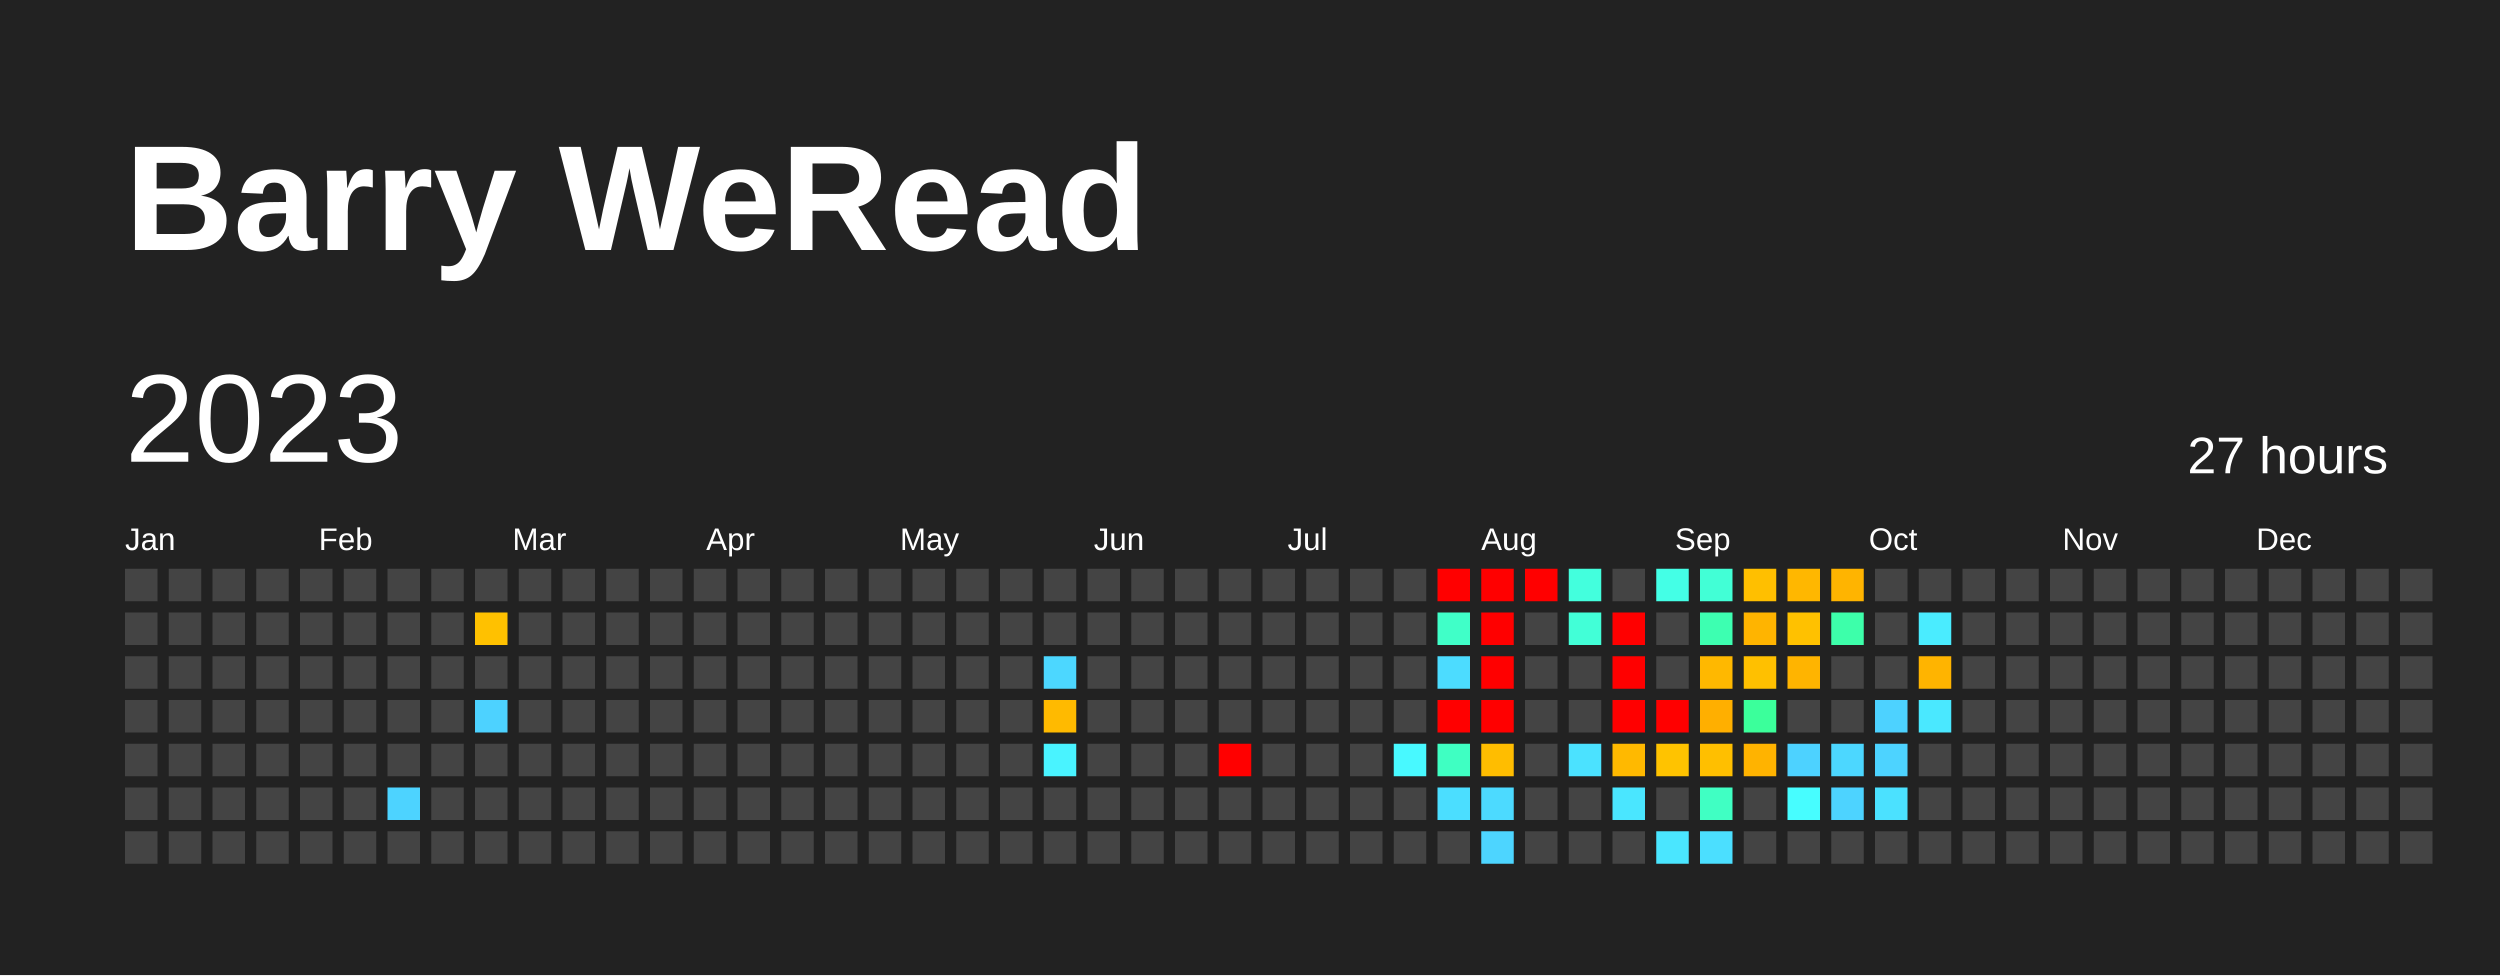
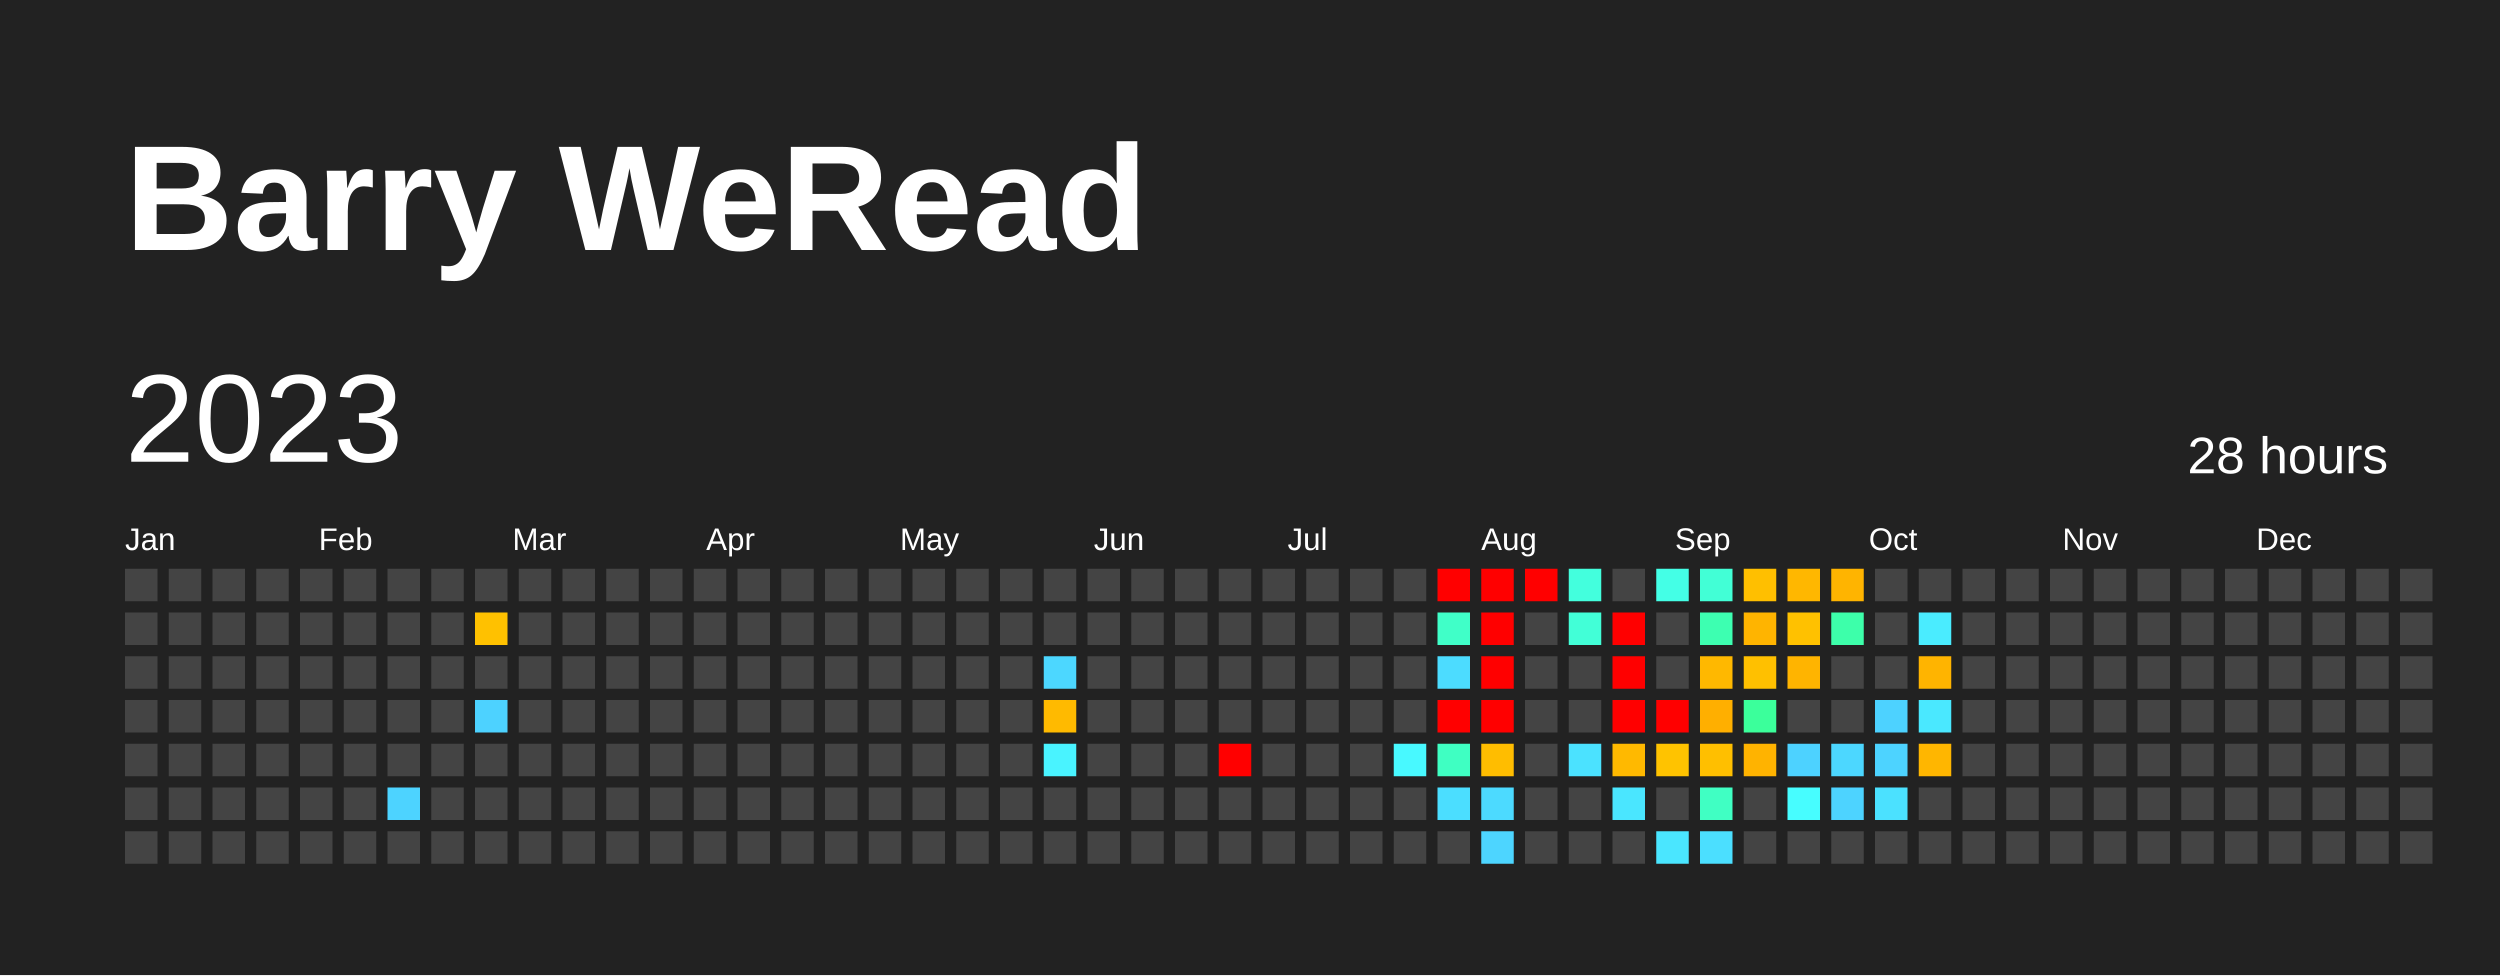
<svg xmlns="http://www.w3.org/2000/svg" baseProfile="full" height="78mm" version="1.1" viewBox="0,0,200,78" width="200mm">
  <defs />
  <rect fill="#222222" height="78" width="200" x="0" y="0" />
  <text fill="#FFFFFF" style="font-size:12px; font-family:Arial; font-weight:bold;" x="10" y="20">Barry WeRead</text>
  <text dominant-baseline="hanging" fill="#FFFFFF" style="font-size:10.0px; font-family:Arial;" x="10" y="30">2023</text>
-   <text dominant-baseline="hanging" fill="#FFFFFF" style="font-size:4.125px; font-family:Arial;" x="175" y="35">27 hours</text>
+   <text dominant-baseline="hanging" fill="#FFFFFF" style="font-size:4.125px; font-family:Arial;" x="175" y="35">28 hours</text>
  <text fill="#FFFFFF" style="font-size:2.5px; font-family:Arial" x="10.0" y="44">Jan</text>
  <text fill="#FFFFFF" style="font-size:2.5px; font-family:Arial" x="25.5" y="44">Feb</text>
  <text fill="#FFFFFF" style="font-size:2.5px; font-family:Arial" x="41.0" y="44">Mar</text>
  <text fill="#FFFFFF" style="font-size:2.5px; font-family:Arial" x="56.5" y="44">Apr</text>
  <text fill="#FFFFFF" style="font-size:2.5px; font-family:Arial" x="72.0" y="44">May</text>
  <text fill="#FFFFFF" style="font-size:2.5px; font-family:Arial" x="87.5" y="44">Jun</text>
  <text fill="#FFFFFF" style="font-size:2.5px; font-family:Arial" x="103.0" y="44">Jul</text>
  <text fill="#FFFFFF" style="font-size:2.5px; font-family:Arial" x="118.5" y="44">Aug</text>
  <text fill="#FFFFFF" style="font-size:2.5px; font-family:Arial" x="134.0" y="44">Sep</text>
  <text fill="#FFFFFF" style="font-size:2.5px; font-family:Arial" x="149.5" y="44">Oct</text>
  <text fill="#FFFFFF" style="font-size:2.5px; font-family:Arial" x="165.0" y="44">Nov</text>
  <text fill="#FFFFFF" style="font-size:2.5px; font-family:Arial" x="180.5" y="44">Dec</text>
  <rect fill="#444444" height="2.6" width="2.6" x="10.0" y="45.5" />
  <rect fill="#444444" height="2.6" width="2.6" x="10.0" y="49.0" />
  <rect fill="#444444" height="2.6" width="2.6" x="10.0" y="52.5" />
  <rect fill="#444444" height="2.6" width="2.6" x="10.0" y="56.0" />
  <rect fill="#444444" height="2.6" width="2.6" x="10.0" y="59.5" />
  <rect fill="#444444" height="2.6" width="2.6" x="10.0" y="63.0" />
  <rect fill="#444444" height="2.6" width="2.6" x="10.0" y="66.5" />
  <rect fill="#444444" height="2.6" width="2.6" x="13.5" y="45.5" />
  <rect fill="#444444" height="2.6" width="2.6" x="13.5" y="49.0" />
  <rect fill="#444444" height="2.6" width="2.6" x="13.5" y="52.5" />
  <rect fill="#444444" height="2.6" width="2.6" x="13.5" y="56.0" />
  <rect fill="#444444" height="2.6" width="2.6" x="13.5" y="59.5" />
  <rect fill="#444444" height="2.6" width="2.6" x="13.5" y="63.0" />
  <rect fill="#444444" height="2.6" width="2.6" x="13.5" y="66.5" />
  <rect fill="#444444" height="2.6" width="2.6" x="17.0" y="45.5" />
  <rect fill="#444444" height="2.6" width="2.6" x="17.0" y="49.0" />
  <rect fill="#444444" height="2.6" width="2.6" x="17.0" y="52.5" />
  <rect fill="#444444" height="2.6" width="2.6" x="17.0" y="56.0" />
  <rect fill="#444444" height="2.6" width="2.6" x="17.0" y="59.5" />
  <rect fill="#444444" height="2.6" width="2.6" x="17.0" y="63.0" />
  <rect fill="#444444" height="2.6" width="2.6" x="17.0" y="66.5" />
  <rect fill="#444444" height="2.6" width="2.6" x="20.5" y="45.5" />
  <rect fill="#444444" height="2.6" width="2.6" x="20.5" y="49.0" />
  <rect fill="#444444" height="2.6" width="2.6" x="20.5" y="52.5" />
  <rect fill="#444444" height="2.6" width="2.6" x="20.5" y="56.0" />
  <rect fill="#444444" height="2.6" width="2.6" x="20.5" y="59.5" />
  <rect fill="#444444" height="2.6" width="2.6" x="20.5" y="63.0" />
  <rect fill="#444444" height="2.6" width="2.6" x="20.5" y="66.5" />
  <rect fill="#444444" height="2.6" width="2.6" x="24.0" y="45.5" />
  <rect fill="#444444" height="2.6" width="2.6" x="24.0" y="49.0" />
  <rect fill="#444444" height="2.6" width="2.6" x="24.0" y="52.5" />
  <rect fill="#444444" height="2.6" width="2.6" x="24.0" y="56.0" />
  <rect fill="#444444" height="2.6" width="2.6" x="24.0" y="59.5" />
  <rect fill="#444444" height="2.6" width="2.6" x="24.0" y="63.0" />
  <rect fill="#444444" height="2.6" width="2.6" x="24.0" y="66.5" />
  <rect fill="#444444" height="2.6" width="2.6" x="27.5" y="45.5" />
  <rect fill="#444444" height="2.6" width="2.6" x="27.5" y="49.0" />
  <rect fill="#444444" height="2.6" width="2.6" x="27.5" y="52.5" />
  <rect fill="#444444" height="2.6" width="2.6" x="27.5" y="56.0" />
  <rect fill="#444444" height="2.6" width="2.6" x="27.5" y="59.5" />
  <rect fill="#444444" height="2.6" width="2.6" x="27.5" y="63.0" />
  <rect fill="#444444" height="2.6" width="2.6" x="27.5" y="66.5" />
  <rect fill="#444444" height="2.6" width="2.6" x="31.0" y="45.5" />
  <rect fill="#444444" height="2.6" width="2.6" x="31.0" y="49.0" />
  <rect fill="#444444" height="2.6" width="2.6" x="31.0" y="52.5" />
  <rect fill="#444444" height="2.6" width="2.6" x="31.0" y="56.0" />
  <rect fill="#444444" height="2.6" width="2.6" x="31.0" y="59.5" />
  <rect fill="#4dd3ff" height="2.6" width="2.6" x="31.0" y="63.0" />
  <rect fill="#444444" height="2.6" width="2.6" x="31.0" y="66.5" />
  <rect fill="#444444" height="2.6" width="2.6" x="34.5" y="45.5" />
  <rect fill="#444444" height="2.6" width="2.6" x="34.5" y="49.0" />
  <rect fill="#444444" height="2.6" width="2.6" x="34.5" y="52.5" />
  <rect fill="#444444" height="2.6" width="2.6" x="34.5" y="56.0" />
  <rect fill="#444444" height="2.6" width="2.6" x="34.5" y="59.5" />
  <rect fill="#444444" height="2.6" width="2.6" x="34.5" y="63.0" />
  <rect fill="#444444" height="2.6" width="2.6" x="34.5" y="66.5" />
  <rect fill="#444444" height="2.6" width="2.6" x="38.0" y="45.5" />
  <rect fill="#ffc100" height="2.6" width="2.6" x="38.0" y="49.0" />
  <rect fill="#444444" height="2.6" width="2.6" x="38.0" y="52.5" />
  <rect fill="#4dd2ff" height="2.6" width="2.6" x="38.0" y="56.0" />
  <rect fill="#444444" height="2.6" width="2.6" x="38.0" y="59.5" />
  <rect fill="#444444" height="2.6" width="2.6" x="38.0" y="63.0" />
  <rect fill="#444444" height="2.6" width="2.6" x="38.0" y="66.5" />
  <rect fill="#444444" height="2.6" width="2.6" x="41.5" y="45.5" />
  <rect fill="#444444" height="2.6" width="2.6" x="41.5" y="49.0" />
  <rect fill="#444444" height="2.6" width="2.6" x="41.5" y="52.5" />
  <rect fill="#444444" height="2.6" width="2.6" x="41.5" y="56.0" />
  <rect fill="#444444" height="2.6" width="2.6" x="41.5" y="59.5" />
  <rect fill="#444444" height="2.6" width="2.6" x="41.5" y="63.0" />
  <rect fill="#444444" height="2.6" width="2.6" x="41.5" y="66.5" />
  <rect fill="#444444" height="2.6" width="2.6" x="45.0" y="45.5" />
  <rect fill="#444444" height="2.6" width="2.6" x="45.0" y="49.0" />
  <rect fill="#444444" height="2.6" width="2.6" x="45.0" y="52.5" />
  <rect fill="#444444" height="2.6" width="2.6" x="45.0" y="56.0" />
  <rect fill="#444444" height="2.6" width="2.6" x="45.0" y="59.5" />
  <rect fill="#444444" height="2.6" width="2.6" x="45.0" y="63.0" />
  <rect fill="#444444" height="2.6" width="2.6" x="45.0" y="66.5" />
  <rect fill="#444444" height="2.6" width="2.6" x="48.5" y="45.5" />
  <rect fill="#444444" height="2.6" width="2.6" x="48.5" y="49.0" />
  <rect fill="#444444" height="2.6" width="2.6" x="48.5" y="52.5" />
  <rect fill="#444444" height="2.6" width="2.6" x="48.5" y="56.0" />
  <rect fill="#444444" height="2.6" width="2.6" x="48.5" y="59.5" />
  <rect fill="#444444" height="2.6" width="2.6" x="48.5" y="63.0" />
  <rect fill="#444444" height="2.6" width="2.6" x="48.5" y="66.5" />
  <rect fill="#444444" height="2.6" width="2.6" x="52.0" y="45.5" />
  <rect fill="#444444" height="2.6" width="2.6" x="52.0" y="49.0" />
  <rect fill="#444444" height="2.6" width="2.6" x="52.0" y="52.5" />
  <rect fill="#444444" height="2.6" width="2.6" x="52.0" y="56.0" />
  <rect fill="#444444" height="2.6" width="2.6" x="52.0" y="59.5" />
  <rect fill="#444444" height="2.6" width="2.6" x="52.0" y="63.0" />
  <rect fill="#444444" height="2.6" width="2.6" x="52.0" y="66.5" />
  <rect fill="#444444" height="2.6" width="2.6" x="55.5" y="45.5" />
  <rect fill="#444444" height="2.6" width="2.6" x="55.5" y="49.0" />
  <rect fill="#444444" height="2.6" width="2.6" x="55.5" y="52.5" />
  <rect fill="#444444" height="2.6" width="2.6" x="55.5" y="56.0" />
  <rect fill="#444444" height="2.6" width="2.6" x="55.5" y="59.5" />
  <rect fill="#444444" height="2.6" width="2.6" x="55.5" y="63.0" />
  <rect fill="#444444" height="2.6" width="2.6" x="55.5" y="66.5" />
  <rect fill="#444444" height="2.6" width="2.6" x="59.0" y="45.5" />
  <rect fill="#444444" height="2.6" width="2.6" x="59.0" y="49.0" />
  <rect fill="#444444" height="2.6" width="2.6" x="59.0" y="52.5" />
  <rect fill="#444444" height="2.6" width="2.6" x="59.0" y="56.0" />
  <rect fill="#444444" height="2.6" width="2.6" x="59.0" y="59.5" />
  <rect fill="#444444" height="2.6" width="2.6" x="59.0" y="63.0" />
  <rect fill="#444444" height="2.6" width="2.6" x="59.0" y="66.5" />
  <rect fill="#444444" height="2.6" width="2.6" x="62.5" y="45.5" />
  <rect fill="#444444" height="2.6" width="2.6" x="62.5" y="49.0" />
  <rect fill="#444444" height="2.6" width="2.6" x="62.5" y="52.5" />
  <rect fill="#444444" height="2.6" width="2.6" x="62.5" y="56.0" />
  <rect fill="#444444" height="2.6" width="2.6" x="62.5" y="59.5" />
  <rect fill="#444444" height="2.6" width="2.6" x="62.5" y="63.0" />
  <rect fill="#444444" height="2.6" width="2.6" x="62.5" y="66.5" />
  <rect fill="#444444" height="2.6" width="2.6" x="66.0" y="45.5" />
  <rect fill="#444444" height="2.6" width="2.6" x="66.0" y="49.0" />
  <rect fill="#444444" height="2.6" width="2.6" x="66.0" y="52.5" />
  <rect fill="#444444" height="2.6" width="2.6" x="66.0" y="56.0" />
  <rect fill="#444444" height="2.6" width="2.6" x="66.0" y="59.5" />
  <rect fill="#444444" height="2.6" width="2.6" x="66.0" y="63.0" />
  <rect fill="#444444" height="2.6" width="2.6" x="66.0" y="66.5" />
  <rect fill="#444444" height="2.6" width="2.6" x="69.5" y="45.5" />
  <rect fill="#444444" height="2.6" width="2.6" x="69.5" y="49.0" />
  <rect fill="#444444" height="2.6" width="2.6" x="69.5" y="52.5" />
  <rect fill="#444444" height="2.6" width="2.6" x="69.5" y="56.0" />
  <rect fill="#444444" height="2.6" width="2.6" x="69.5" y="59.5" />
  <rect fill="#444444" height="2.6" width="2.6" x="69.5" y="63.0" />
  <rect fill="#444444" height="2.6" width="2.6" x="69.5" y="66.5" />
  <rect fill="#444444" height="2.6" width="2.6" x="73.0" y="45.5" />
  <rect fill="#444444" height="2.6" width="2.6" x="73.0" y="49.0" />
  <rect fill="#444444" height="2.6" width="2.6" x="73.0" y="52.5" />
  <rect fill="#444444" height="2.6" width="2.6" x="73.0" y="56.0" />
  <rect fill="#444444" height="2.6" width="2.6" x="73.0" y="59.5" />
  <rect fill="#444444" height="2.6" width="2.6" x="73.0" y="63.0" />
  <rect fill="#444444" height="2.6" width="2.6" x="73.0" y="66.5" />
  <rect fill="#444444" height="2.6" width="2.6" x="76.5" y="45.5" />
  <rect fill="#444444" height="2.6" width="2.6" x="76.5" y="49.0" />
  <rect fill="#444444" height="2.6" width="2.6" x="76.5" y="52.5" />
  <rect fill="#444444" height="2.6" width="2.6" x="76.5" y="56.0" />
  <rect fill="#444444" height="2.6" width="2.6" x="76.5" y="59.5" />
  <rect fill="#444444" height="2.6" width="2.6" x="76.5" y="63.0" />
  <rect fill="#444444" height="2.6" width="2.6" x="76.5" y="66.5" />
  <rect fill="#444444" height="2.6" width="2.6" x="80.0" y="45.5" />
  <rect fill="#444444" height="2.6" width="2.6" x="80.0" y="49.0" />
  <rect fill="#444444" height="2.6" width="2.6" x="80.0" y="52.5" />
  <rect fill="#444444" height="2.6" width="2.6" x="80.0" y="56.0" />
  <rect fill="#444444" height="2.6" width="2.6" x="80.0" y="59.5" />
  <rect fill="#444444" height="2.6" width="2.6" x="80.0" y="63.0" />
  <rect fill="#444444" height="2.6" width="2.6" x="80.0" y="66.5" />
  <rect fill="#444444" height="2.6" width="2.6" x="83.5" y="45.5" />
  <rect fill="#444444" height="2.6" width="2.6" x="83.5" y="49.0" />
  <rect fill="#4cd7ff" height="2.6" width="2.6" x="83.5" y="52.5" />
  <rect fill="#ffba00" height="2.6" width="2.6" x="83.5" y="56.0" />
  <rect fill="#49f3ff" height="2.6" width="2.6" x="83.5" y="59.5" />
  <rect fill="#444444" height="2.6" width="2.6" x="83.5" y="63.0" />
  <rect fill="#444444" height="2.6" width="2.6" x="83.5" y="66.5" />
  <rect fill="#444444" height="2.6" width="2.6" x="87.0" y="45.5" />
  <rect fill="#444444" height="2.6" width="2.6" x="87.0" y="49.0" />
  <rect fill="#444444" height="2.6" width="2.6" x="87.0" y="52.5" />
  <rect fill="#444444" height="2.6" width="2.6" x="87.0" y="56.0" />
  <rect fill="#444444" height="2.6" width="2.6" x="87.0" y="59.5" />
  <rect fill="#444444" height="2.6" width="2.6" x="87.0" y="63.0" />
  <rect fill="#444444" height="2.6" width="2.6" x="87.0" y="66.5" />
  <rect fill="#444444" height="2.6" width="2.6" x="90.5" y="45.5" />
  <rect fill="#444444" height="2.6" width="2.6" x="90.5" y="49.0" />
  <rect fill="#444444" height="2.6" width="2.6" x="90.5" y="52.5" />
  <rect fill="#444444" height="2.6" width="2.6" x="90.5" y="56.0" />
  <rect fill="#444444" height="2.6" width="2.6" x="90.5" y="59.5" />
  <rect fill="#444444" height="2.6" width="2.6" x="90.5" y="63.0" />
  <rect fill="#444444" height="2.6" width="2.6" x="90.5" y="66.5" />
  <rect fill="#444444" height="2.6" width="2.6" x="94.0" y="45.5" />
  <rect fill="#444444" height="2.6" width="2.6" x="94.0" y="49.0" />
  <rect fill="#444444" height="2.6" width="2.6" x="94.0" y="52.5" />
  <rect fill="#444444" height="2.6" width="2.6" x="94.0" y="56.0" />
  <rect fill="#444444" height="2.6" width="2.6" x="94.0" y="59.5" />
  <rect fill="#444444" height="2.6" width="2.6" x="94.0" y="63.0" />
  <rect fill="#444444" height="2.6" width="2.6" x="94.0" y="66.5" />
  <rect fill="#444444" height="2.6" width="2.6" x="97.5" y="45.5" />
  <rect fill="#444444" height="2.6" width="2.6" x="97.5" y="49.0" />
  <rect fill="#444444" height="2.6" width="2.6" x="97.5" y="52.5" />
  <rect fill="#444444" height="2.6" width="2.6" x="97.5" y="56.0" />
  <rect fill="red" height="2.6" width="2.6" x="97.5" y="59.5" />
  <rect fill="#444444" height="2.6" width="2.6" x="97.5" y="63.0" />
  <rect fill="#444444" height="2.6" width="2.6" x="97.5" y="66.5" />
  <rect fill="#444444" height="2.6" width="2.6" x="101.0" y="45.5" />
  <rect fill="#444444" height="2.6" width="2.6" x="101.0" y="49.0" />
  <rect fill="#444444" height="2.6" width="2.6" x="101.0" y="52.5" />
  <rect fill="#444444" height="2.6" width="2.6" x="101.0" y="56.0" />
  <rect fill="#444444" height="2.6" width="2.6" x="101.0" y="59.5" />
  <rect fill="#444444" height="2.6" width="2.6" x="101.0" y="63.0" />
  <rect fill="#444444" height="2.6" width="2.6" x="101.0" y="66.5" />
  <rect fill="#444444" height="2.6" width="2.6" x="104.5" y="45.5" />
  <rect fill="#444444" height="2.6" width="2.6" x="104.5" y="49.0" />
  <rect fill="#444444" height="2.6" width="2.6" x="104.5" y="52.5" />
  <rect fill="#444444" height="2.6" width="2.6" x="104.5" y="56.0" />
  <rect fill="#444444" height="2.6" width="2.6" x="104.5" y="59.5" />
  <rect fill="#444444" height="2.6" width="2.6" x="104.5" y="63.0" />
  <rect fill="#444444" height="2.6" width="2.6" x="104.5" y="66.5" />
  <rect fill="#444444" height="2.6" width="2.6" x="108.0" y="45.5" />
  <rect fill="#444444" height="2.6" width="2.6" x="108.0" y="49.0" />
  <rect fill="#444444" height="2.6" width="2.6" x="108.0" y="52.5" />
  <rect fill="#444444" height="2.6" width="2.6" x="108.0" y="56.0" />
  <rect fill="#444444" height="2.6" width="2.6" x="108.0" y="59.5" />
  <rect fill="#444444" height="2.6" width="2.6" x="108.0" y="63.0" />
  <rect fill="#444444" height="2.6" width="2.6" x="108.0" y="66.5" />
  <rect fill="#444444" height="2.6" width="2.6" x="111.5" y="45.5" />
  <rect fill="#444444" height="2.6" width="2.6" x="111.5" y="49.0" />
  <rect fill="#444444" height="2.6" width="2.6" x="111.5" y="52.5" />
  <rect fill="#444444" height="2.6" width="2.6" x="111.5" y="56.0" />
  <rect fill="#48f9ff" height="2.6" width="2.6" x="111.5" y="59.5" />
  <rect fill="#444444" height="2.6" width="2.6" x="111.5" y="63.0" />
  <rect fill="#444444" height="2.6" width="2.6" x="111.5" y="66.5" />
  <rect fill="red" height="2.6" width="2.6" x="115.0" y="45.5" />
  <rect fill="#40ffc8" height="2.6" width="2.6" x="115.0" y="49.0" />
  <rect fill="#4cdcff" height="2.6" width="2.6" x="115.0" y="52.5" />
  <rect fill="red" height="2.6" width="2.6" x="115.0" y="56.0" />
  <rect fill="#3fffc2" height="2.6" width="2.6" x="115.0" y="59.5" />
  <rect fill="#4bdeff" height="2.6" width="2.6" x="115.0" y="63.0" />
  <rect fill="#444444" height="2.6" width="2.6" x="115.0" y="66.5" />
  <rect fill="red" height="2.6" width="2.6" x="118.5" y="45.5" />
  <rect fill="red" height="2.6" width="2.6" x="118.5" y="49.0" />
  <rect fill="red" height="2.6" width="2.6" x="118.5" y="52.5" />
  <rect fill="red" height="2.6" width="2.6" x="118.5" y="56.0" />
  <rect fill="#ffbd00" height="2.6" width="2.6" x="118.5" y="59.5" />
  <rect fill="#4cdaff" height="2.6" width="2.6" x="118.5" y="63.0" />
  <rect fill="#4dd5ff" height="2.6" width="2.6" x="118.5" y="66.5" />
  <rect fill="red" height="2.6" width="2.6" x="122.0" y="45.5" />
  <rect fill="#444444" height="2.6" width="2.6" x="122.0" y="49.0" />
  <rect fill="#444444" height="2.6" width="2.6" x="122.0" y="52.5" />
  <rect fill="#444444" height="2.6" width="2.6" x="122.0" y="56.0" />
  <rect fill="#444444" height="2.6" width="2.6" x="122.0" y="59.5" />
  <rect fill="#444444" height="2.6" width="2.6" x="122.0" y="63.0" />
  <rect fill="#444444" height="2.6" width="2.6" x="122.0" y="66.5" />
  <rect fill="#43ffdd" height="2.6" width="2.6" x="125.5" y="45.5" />
  <rect fill="#42ffd7" height="2.6" width="2.6" x="125.5" y="49.0" />
  <rect fill="#444444" height="2.6" width="2.6" x="125.5" y="52.5" />
  <rect fill="#444444" height="2.6" width="2.6" x="125.5" y="56.0" />
  <rect fill="#4be2ff" height="2.6" width="2.6" x="125.5" y="59.5" />
  <rect fill="#444444" height="2.6" width="2.6" x="125.5" y="63.0" />
  <rect fill="#444444" height="2.6" width="2.6" x="125.5" y="66.5" />
  <rect fill="#444444" height="2.6" width="2.6" x="129.0" y="45.5" />
  <rect fill="red" height="2.6" width="2.6" x="129.0" y="49.0" />
  <rect fill="red" height="2.6" width="2.6" x="129.0" y="52.5" />
  <rect fill="red" height="2.6" width="2.6" x="129.0" y="56.0" />
  <rect fill="#ffb900" height="2.6" width="2.6" x="129.0" y="59.5" />
  <rect fill="#4ae6ff" height="2.6" width="2.6" x="129.0" y="63.0" />
  <rect fill="#444444" height="2.6" width="2.6" x="129.0" y="66.5" />
  <rect fill="#44ffe6" height="2.6" width="2.6" x="132.5" y="45.5" />
  <rect fill="#444444" height="2.6" width="2.6" x="132.5" y="49.0" />
  <rect fill="#444444" height="2.6" width="2.6" x="132.5" y="52.5" />
  <rect fill="red" height="2.6" width="2.6" x="132.5" y="56.0" />
  <rect fill="#ffc300" height="2.6" width="2.6" x="132.5" y="59.5" />
  <rect fill="#444444" height="2.6" width="2.6" x="132.5" y="63.0" />
  <rect fill="#4ae6ff" height="2.6" width="2.6" x="132.5" y="66.5" />
  <rect fill="#42ffd6" height="2.6" width="2.6" x="136.0" y="45.5" />
  <rect fill="#3dffb1" height="2.6" width="2.6" x="136.0" y="49.0" />
  <rect fill="#ffb800" height="2.6" width="2.6" x="136.0" y="52.5" />
  <rect fill="#ffaf00" height="2.6" width="2.6" x="136.0" y="56.0" />
  <rect fill="#ffbf00" height="2.6" width="2.6" x="136.0" y="59.5" />
  <rect fill="#40ffc3" height="2.6" width="2.6" x="136.0" y="63.0" />
  <rect fill="#4bdfff" height="2.6" width="2.6" x="136.0" y="66.5" />
  <rect fill="#ffbf00" height="2.6" width="2.6" x="139.5" y="45.5" />
  <rect fill="#ffb400" height="2.6" width="2.6" x="139.5" y="49.0" />
  <rect fill="#ffc000" height="2.6" width="2.6" x="139.5" y="52.5" />
  <rect fill="#3bff9b" height="2.6" width="2.6" x="139.5" y="56.0" />
  <rect fill="#ffb300" height="2.6" width="2.6" x="139.5" y="59.5" />
  <rect fill="#444444" height="2.6" width="2.6" x="139.5" y="63.0" />
  <rect fill="#444444" height="2.6" width="2.6" x="139.5" y="66.5" />
  <rect fill="#ffb700" height="2.6" width="2.6" x="143.0" y="45.5" />
  <rect fill="#ffc100" height="2.6" width="2.6" x="143.0" y="49.0" />
  <rect fill="#ffb400" height="2.6" width="2.6" x="143.0" y="52.5" />
  <rect fill="#444444" height="2.6" width="2.6" x="143.0" y="56.0" />
  <rect fill="#4dd2ff" height="2.6" width="2.6" x="143.0" y="59.5" />
  <rect fill="#47fdff" height="2.6" width="2.6" x="143.0" y="63.0" />
  <rect fill="#444444" height="2.6" width="2.6" x="143.0" y="66.5" />
  <rect fill="#ffb400" height="2.6" width="2.6" x="146.5" y="45.5" />
  <rect fill="#3dffaa" height="2.6" width="2.6" x="146.5" y="49.0" />
  <rect fill="#444444" height="2.6" width="2.6" x="146.5" y="52.5" />
  <rect fill="#444444" height="2.6" width="2.6" x="146.5" y="56.0" />
  <rect fill="#4cd7ff" height="2.6" width="2.6" x="146.5" y="59.5" />
  <rect fill="#4dd3ff" height="2.6" width="2.6" x="146.5" y="63.0" />
  <rect fill="#444444" height="2.6" width="2.6" x="146.5" y="66.5" />
  <rect fill="#444444" height="2.6" width="2.6" x="150.0" y="45.5" />
  <rect fill="#444444" height="2.6" width="2.6" x="150.0" y="49.0" />
  <rect fill="#444444" height="2.6" width="2.6" x="150.0" y="52.5" />
  <rect fill="#4dd2ff" height="2.6" width="2.6" x="150.0" y="56.0" />
  <rect fill="#4dd3ff" height="2.6" width="2.6" x="150.0" y="59.5" />
  <rect fill="#4be1ff" height="2.6" width="2.6" x="150.0" y="63.0" />
  <rect fill="#444444" height="2.6" width="2.6" x="150.0" y="66.5" />
  <rect fill="#444444" height="2.6" width="2.6" x="153.5" y="45.5" />
  <rect fill="#4aecff" height="2.6" width="2.6" x="153.5" y="49.0" />
  <rect fill="#ffb400" height="2.6" width="2.6" x="153.5" y="52.5" />
  <rect fill="#4ae8ff" height="2.6" width="2.6" x="153.5" y="56.0" />
-   <rect fill="#444444" height="2.6" width="2.6" x="153.5" y="59.5" />
+   <rect fill="#ffb600" height="2.6" width="2.6" x="153.5" y="59.5" />
  <rect fill="#444444" height="2.6" width="2.6" x="153.5" y="63.0" />
  <rect fill="#444444" height="2.6" width="2.6" x="153.5" y="66.5" />
  <rect fill="#444444" height="2.6" width="2.6" x="157.0" y="45.5" />
  <rect fill="#444444" height="2.6" width="2.6" x="157.0" y="49.0" />
  <rect fill="#444444" height="2.6" width="2.6" x="157.0" y="52.5" />
  <rect fill="#444444" height="2.6" width="2.6" x="157.0" y="56.0" />
  <rect fill="#444444" height="2.6" width="2.6" x="157.0" y="59.5" />
  <rect fill="#444444" height="2.6" width="2.6" x="157.0" y="63.0" />
  <rect fill="#444444" height="2.6" width="2.6" x="157.0" y="66.5" />
  <rect fill="#444444" height="2.6" width="2.6" x="160.5" y="45.5" />
  <rect fill="#444444" height="2.6" width="2.6" x="160.5" y="49.0" />
  <rect fill="#444444" height="2.6" width="2.6" x="160.5" y="52.5" />
  <rect fill="#444444" height="2.6" width="2.6" x="160.5" y="56.0" />
  <rect fill="#444444" height="2.6" width="2.6" x="160.5" y="59.5" />
  <rect fill="#444444" height="2.6" width="2.6" x="160.5" y="63.0" />
  <rect fill="#444444" height="2.6" width="2.6" x="160.5" y="66.5" />
  <rect fill="#444444" height="2.6" width="2.6" x="164.0" y="45.5" />
  <rect fill="#444444" height="2.6" width="2.6" x="164.0" y="49.0" />
  <rect fill="#444444" height="2.6" width="2.6" x="164.0" y="52.5" />
  <rect fill="#444444" height="2.6" width="2.6" x="164.0" y="56.0" />
  <rect fill="#444444" height="2.6" width="2.6" x="164.0" y="59.5" />
  <rect fill="#444444" height="2.6" width="2.6" x="164.0" y="63.0" />
  <rect fill="#444444" height="2.6" width="2.6" x="164.0" y="66.5" />
  <rect fill="#444444" height="2.6" width="2.6" x="167.5" y="45.5" />
  <rect fill="#444444" height="2.6" width="2.6" x="167.5" y="49.0" />
  <rect fill="#444444" height="2.6" width="2.6" x="167.5" y="52.5" />
  <rect fill="#444444" height="2.6" width="2.6" x="167.5" y="56.0" />
  <rect fill="#444444" height="2.6" width="2.6" x="167.5" y="59.5" />
  <rect fill="#444444" height="2.6" width="2.6" x="167.5" y="63.0" />
  <rect fill="#444444" height="2.6" width="2.6" x="167.5" y="66.5" />
  <rect fill="#444444" height="2.6" width="2.6" x="171.0" y="45.5" />
  <rect fill="#444444" height="2.6" width="2.6" x="171.0" y="49.0" />
  <rect fill="#444444" height="2.6" width="2.6" x="171.0" y="52.5" />
  <rect fill="#444444" height="2.6" width="2.6" x="171.0" y="56.0" />
  <rect fill="#444444" height="2.6" width="2.6" x="171.0" y="59.5" />
  <rect fill="#444444" height="2.6" width="2.6" x="171.0" y="63.0" />
  <rect fill="#444444" height="2.6" width="2.6" x="171.0" y="66.5" />
  <rect fill="#444444" height="2.6" width="2.6" x="174.5" y="45.5" />
  <rect fill="#444444" height="2.6" width="2.6" x="174.5" y="49.0" />
  <rect fill="#444444" height="2.6" width="2.6" x="174.5" y="52.5" />
  <rect fill="#444444" height="2.6" width="2.6" x="174.5" y="56.0" />
  <rect fill="#444444" height="2.6" width="2.6" x="174.5" y="59.5" />
  <rect fill="#444444" height="2.6" width="2.6" x="174.5" y="63.0" />
  <rect fill="#444444" height="2.6" width="2.6" x="174.5" y="66.5" />
  <rect fill="#444444" height="2.6" width="2.6" x="178.0" y="45.5" />
  <rect fill="#444444" height="2.6" width="2.6" x="178.0" y="49.0" />
  <rect fill="#444444" height="2.6" width="2.6" x="178.0" y="52.5" />
  <rect fill="#444444" height="2.6" width="2.6" x="178.0" y="56.0" />
  <rect fill="#444444" height="2.6" width="2.6" x="178.0" y="59.5" />
  <rect fill="#444444" height="2.6" width="2.6" x="178.0" y="63.0" />
  <rect fill="#444444" height="2.6" width="2.6" x="178.0" y="66.5" />
  <rect fill="#444444" height="2.6" width="2.6" x="181.5" y="45.5" />
  <rect fill="#444444" height="2.6" width="2.6" x="181.5" y="49.0" />
  <rect fill="#444444" height="2.6" width="2.6" x="181.5" y="52.5" />
  <rect fill="#444444" height="2.6" width="2.6" x="181.5" y="56.0" />
  <rect fill="#444444" height="2.6" width="2.6" x="181.5" y="59.5" />
  <rect fill="#444444" height="2.6" width="2.6" x="181.5" y="63.0" />
  <rect fill="#444444" height="2.6" width="2.6" x="181.5" y="66.5" />
  <rect fill="#444444" height="2.6" width="2.6" x="185.0" y="45.5" />
  <rect fill="#444444" height="2.6" width="2.6" x="185.0" y="49.0" />
  <rect fill="#444444" height="2.6" width="2.6" x="185.0" y="52.5" />
  <rect fill="#444444" height="2.6" width="2.6" x="185.0" y="56.0" />
  <rect fill="#444444" height="2.6" width="2.6" x="185.0" y="59.5" />
  <rect fill="#444444" height="2.6" width="2.6" x="185.0" y="63.0" />
  <rect fill="#444444" height="2.6" width="2.6" x="185.0" y="66.5" />
  <rect fill="#444444" height="2.6" width="2.6" x="188.5" y="45.5" />
  <rect fill="#444444" height="2.6" width="2.6" x="188.5" y="49.0" />
  <rect fill="#444444" height="2.6" width="2.6" x="188.5" y="52.5" />
  <rect fill="#444444" height="2.6" width="2.6" x="188.5" y="56.0" />
  <rect fill="#444444" height="2.6" width="2.6" x="188.5" y="59.5" />
  <rect fill="#444444" height="2.6" width="2.6" x="188.5" y="63.0" />
  <rect fill="#444444" height="2.6" width="2.6" x="188.5" y="66.5" />
  <rect fill="#444444" height="2.6" width="2.6" x="192.0" y="45.5" />
  <rect fill="#444444" height="2.6" width="2.6" x="192.0" y="49.0" />
  <rect fill="#444444" height="2.6" width="2.6" x="192.0" y="52.5" />
  <rect fill="#444444" height="2.6" width="2.6" x="192.0" y="56.0" />
  <rect fill="#444444" height="2.6" width="2.6" x="192.0" y="59.5" />
  <rect fill="#444444" height="2.6" width="2.6" x="192.0" y="63.0" />
  <rect fill="#444444" height="2.6" width="2.6" x="192.0" y="66.5" />
</svg>
